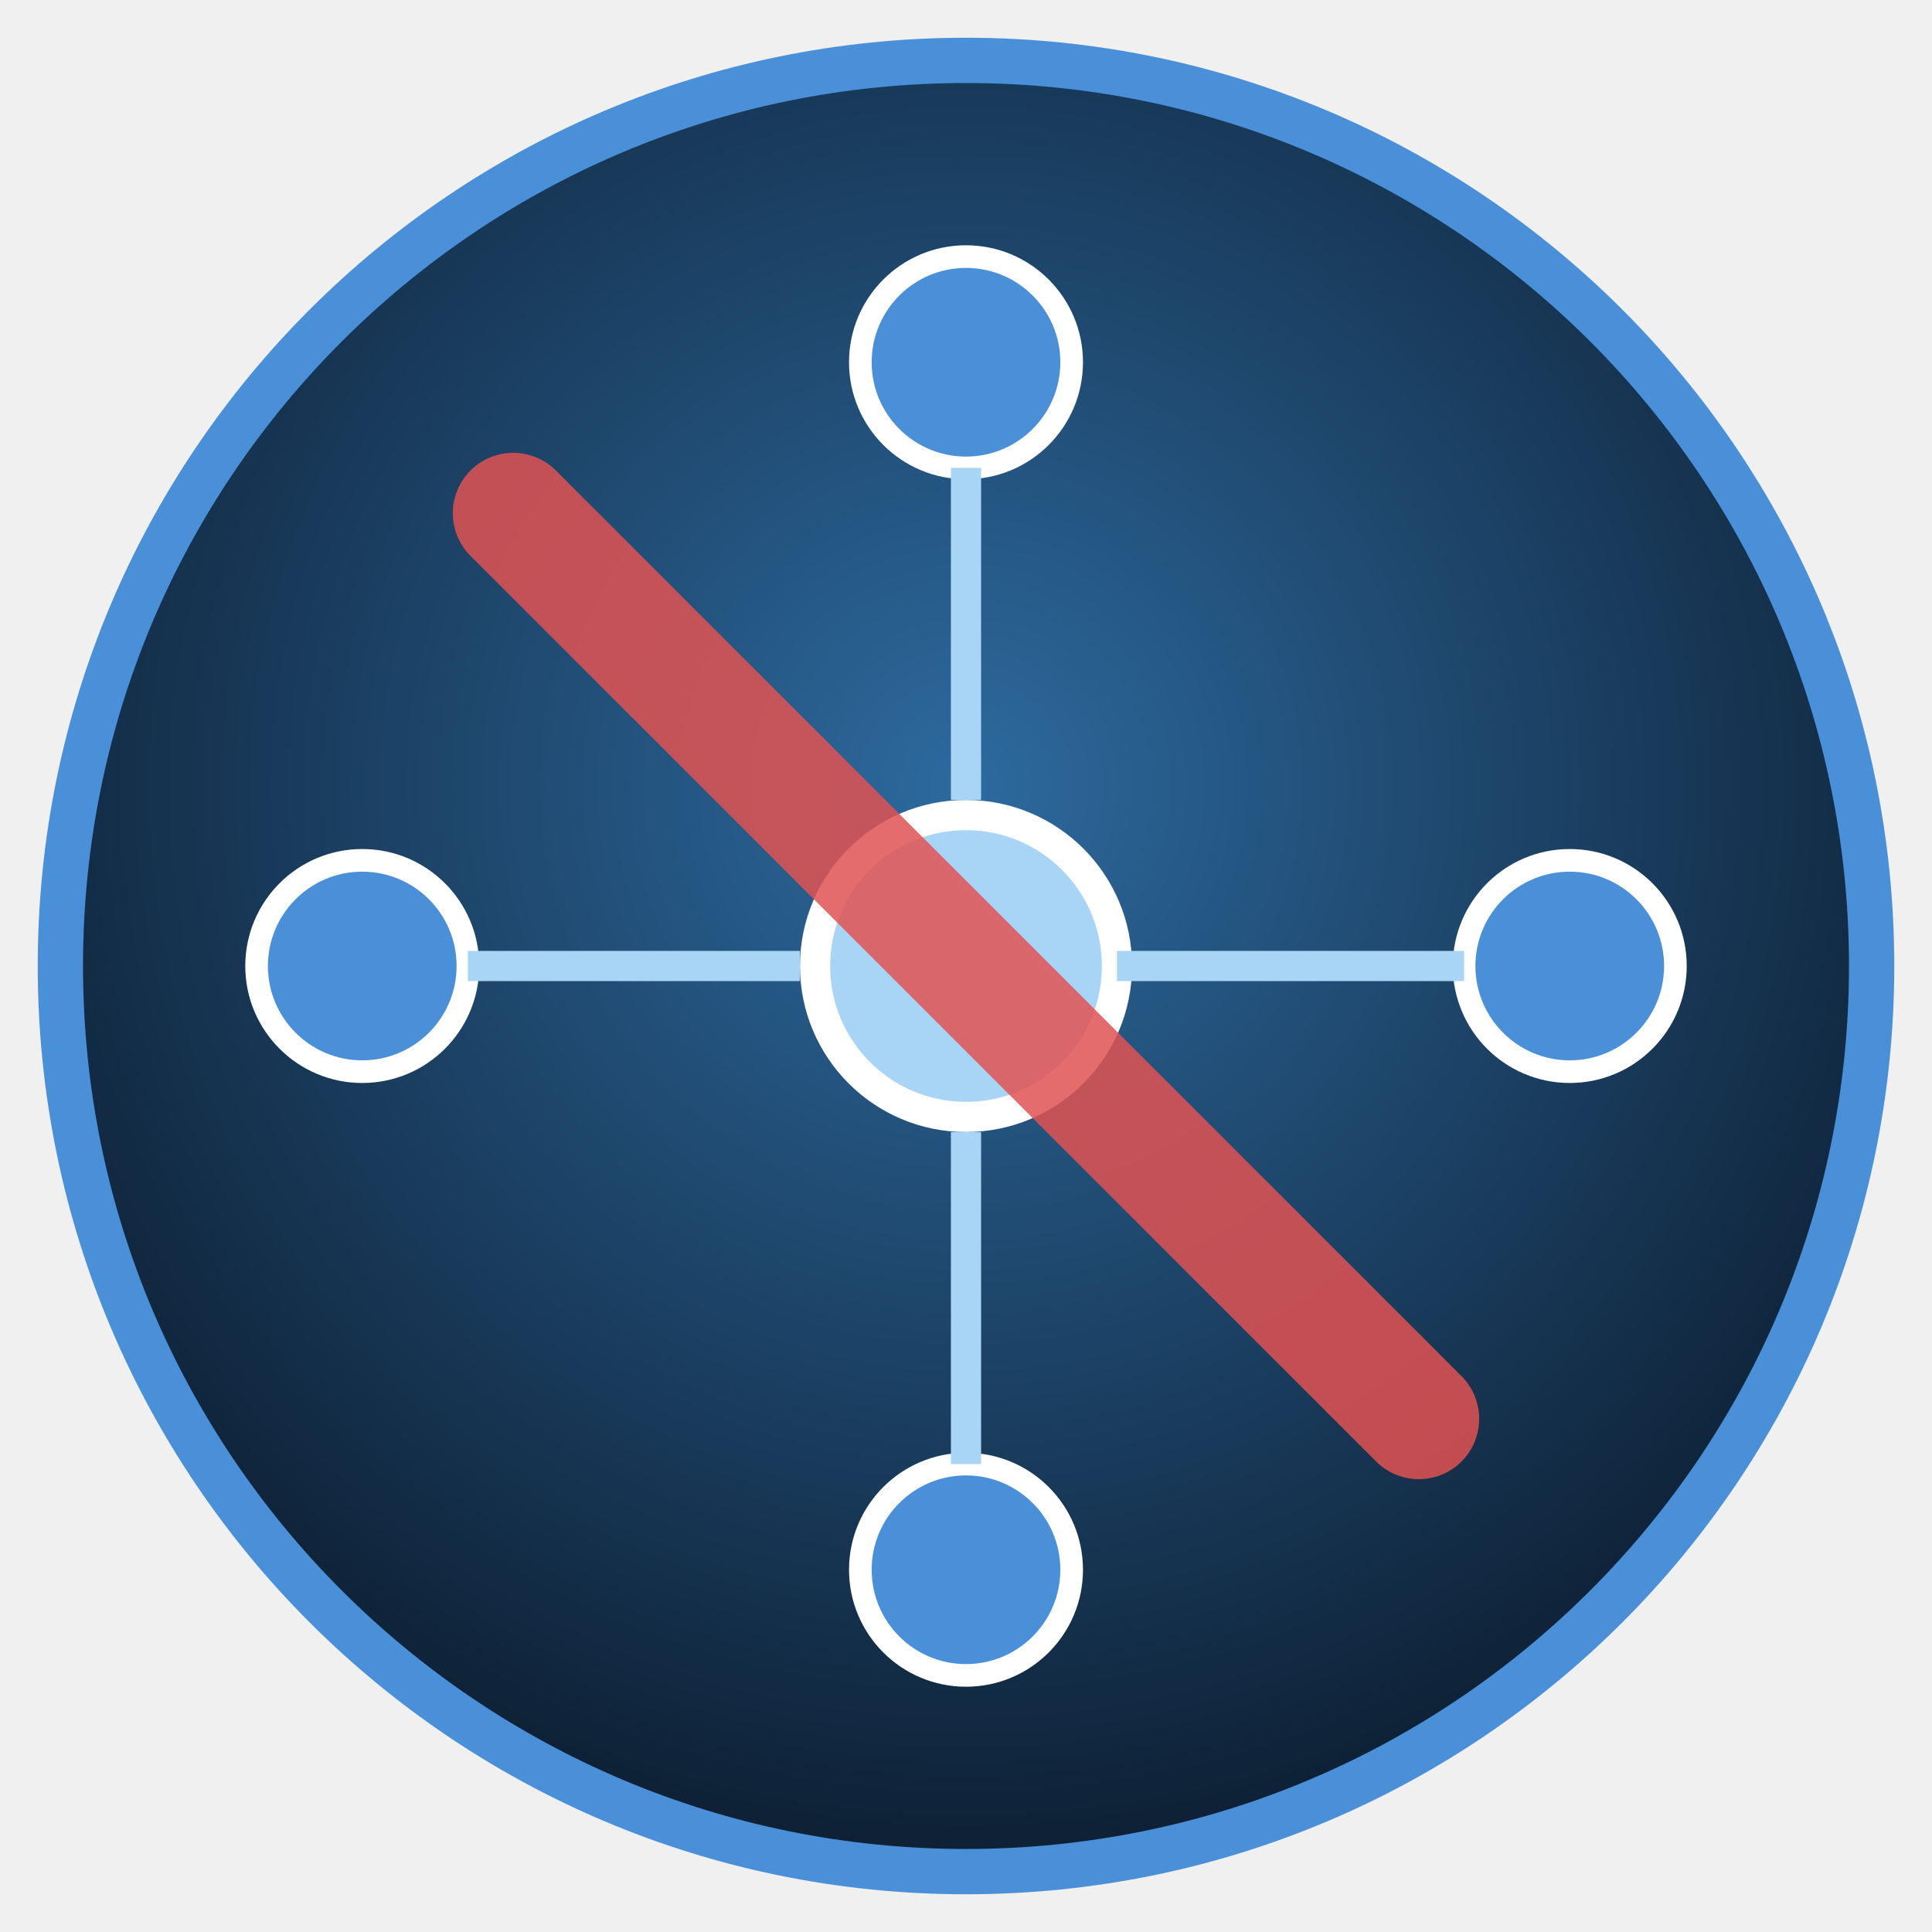
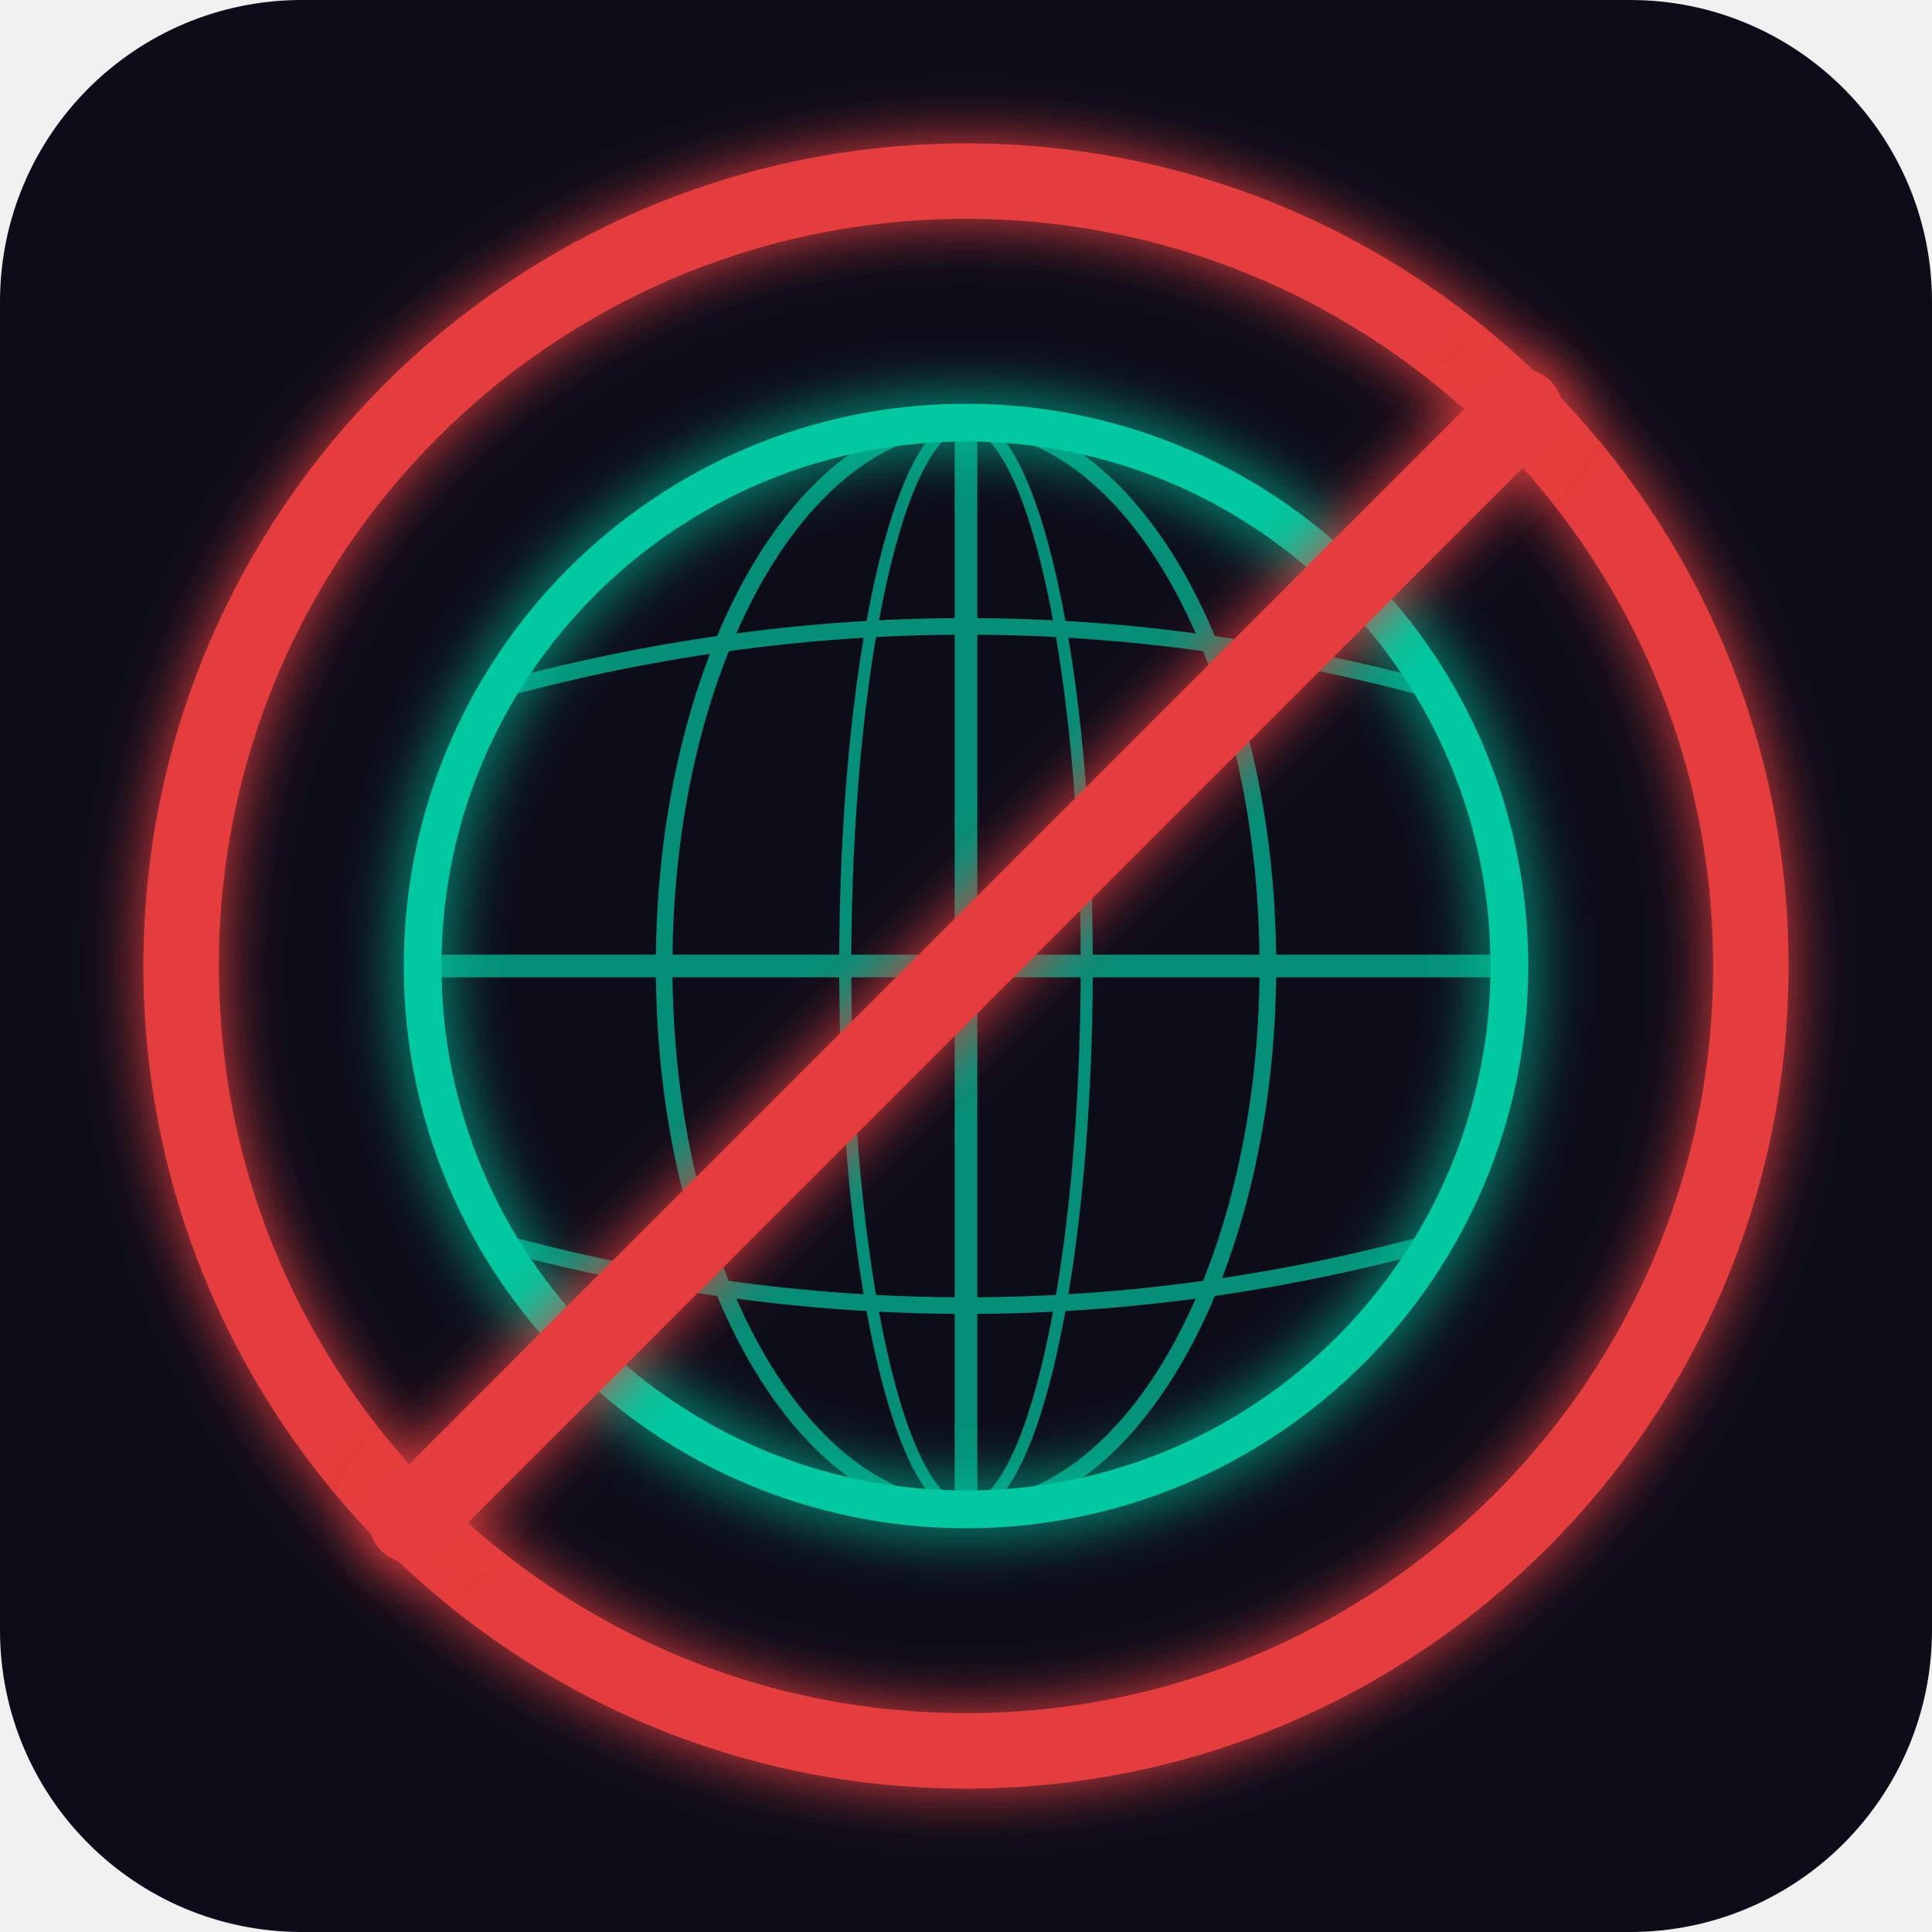
- <svg xmlns="http://www.w3.org/2000/svg" viewBox="0 0 128 128" width="128" height="128">
+ <svg xmlns="http://www.w3.org/2000/svg" viewBox="0 0 128 128" width="128" height="128" role="img" aria-label="NotTheNet">
  <defs>
-     <radialGradient id="bg" cx="50%" cy="40%" r="60%">
-       <stop offset="0%" stop-color="#2d6a9f" />
-       <stop offset="100%" stop-color="#0d1f33" />
-     </radialGradient>
+     <filter id="glow" x="-30%" y="-30%" width="160%" height="160%">
+       <feGaussianBlur in="SourceGraphic" stdDeviation="2" result="blur" />
+       <feMerge>
+         <feMergeNode in="blur" />
+         <feMergeNode in="SourceGraphic" />
+       </feMerge>
+     </filter>
+     <clipPath id="clip">
+       <circle cx="64" cy="64" r="36" />
+     </clipPath>
  </defs>
-   <circle cx="64" cy="64" r="60" fill="url(#bg)" stroke="#4a90d9" stroke-width="3" />
-   <circle cx="64" cy="64" r="10" fill="#a8d4f5" stroke="#ffffff" stroke-width="2" />
-   <circle cx="64" cy="24" r="7" fill="#4a90d9" stroke="#ffffff" stroke-width="1.5" />
-   <circle cx="104" cy="64" r="7" fill="#4a90d9" stroke="#ffffff" stroke-width="1.5" />
-   <circle cx="64" cy="104" r="7" fill="#4a90d9" stroke="#ffffff" stroke-width="1.5" />
-   <circle cx="24" cy="64" r="7" fill="#4a90d9" stroke="#ffffff" stroke-width="1.5" />
-   <line x1="64" y1="53" x2="64" y2="31" stroke="#a8d4f5" stroke-width="2" />
-   <line x1="74" y1="64" x2="97" y2="64" stroke="#a8d4f5" stroke-width="2" />
-   <line x1="64" y1="75" x2="64" y2="97" stroke="#a8d4f5" stroke-width="2" />
-   <line x1="53" y1="64" x2="31" y2="64" stroke="#a8d4f5" stroke-width="2" />
-   <line x1="34" y1="34" x2="94" y2="94" stroke="#e05252" stroke-width="8" stroke-linecap="round" opacity="0.85" />
+   <rect width="128" height="128" rx="20" fill="#0d0d1a" />
+   <g clip-path="url(#clip)" stroke="#00c8a0" fill="none" opacity="0.7">
+     <line x1="28" y1="64" x2="100" y2="64" stroke-width="1.5" />
+     <path d="M 32 46 Q 64 37 96 46" stroke-width="1.1" />
+     <path d="M 42 30 Q 64 23 86 30" stroke-width="0.8" />
+     <path d="M 32 82 Q 64 91 96 82" stroke-width="1.1" />
+     <path d="M 42 98 Q 64 105 86 98" stroke-width="0.8" />
+     <line x1="64" y1="28" x2="64" y2="100" stroke-width="1.5" />
+     <ellipse cx="64" cy="64" rx="20" ry="36" stroke-width="1.1" />
+     <ellipse cx="64" cy="64" rx="8" ry="36" stroke-width="0.8" />
+   </g>
+   <circle cx="64" cy="64" r="36" fill="none" stroke="#00c8a0" stroke-width="2.5" filter="url(#glow)" />
+   <circle cx="64" cy="64" r="52" fill="none" stroke="#e53e3e" stroke-width="5" filter="url(#glow)" />
+   <line x1="100.8" y1="27.2" x2="27.2" y2="100.8" stroke="#e53e3e" stroke-width="5.5" stroke-linecap="round" filter="url(#glow)" />
</svg>
